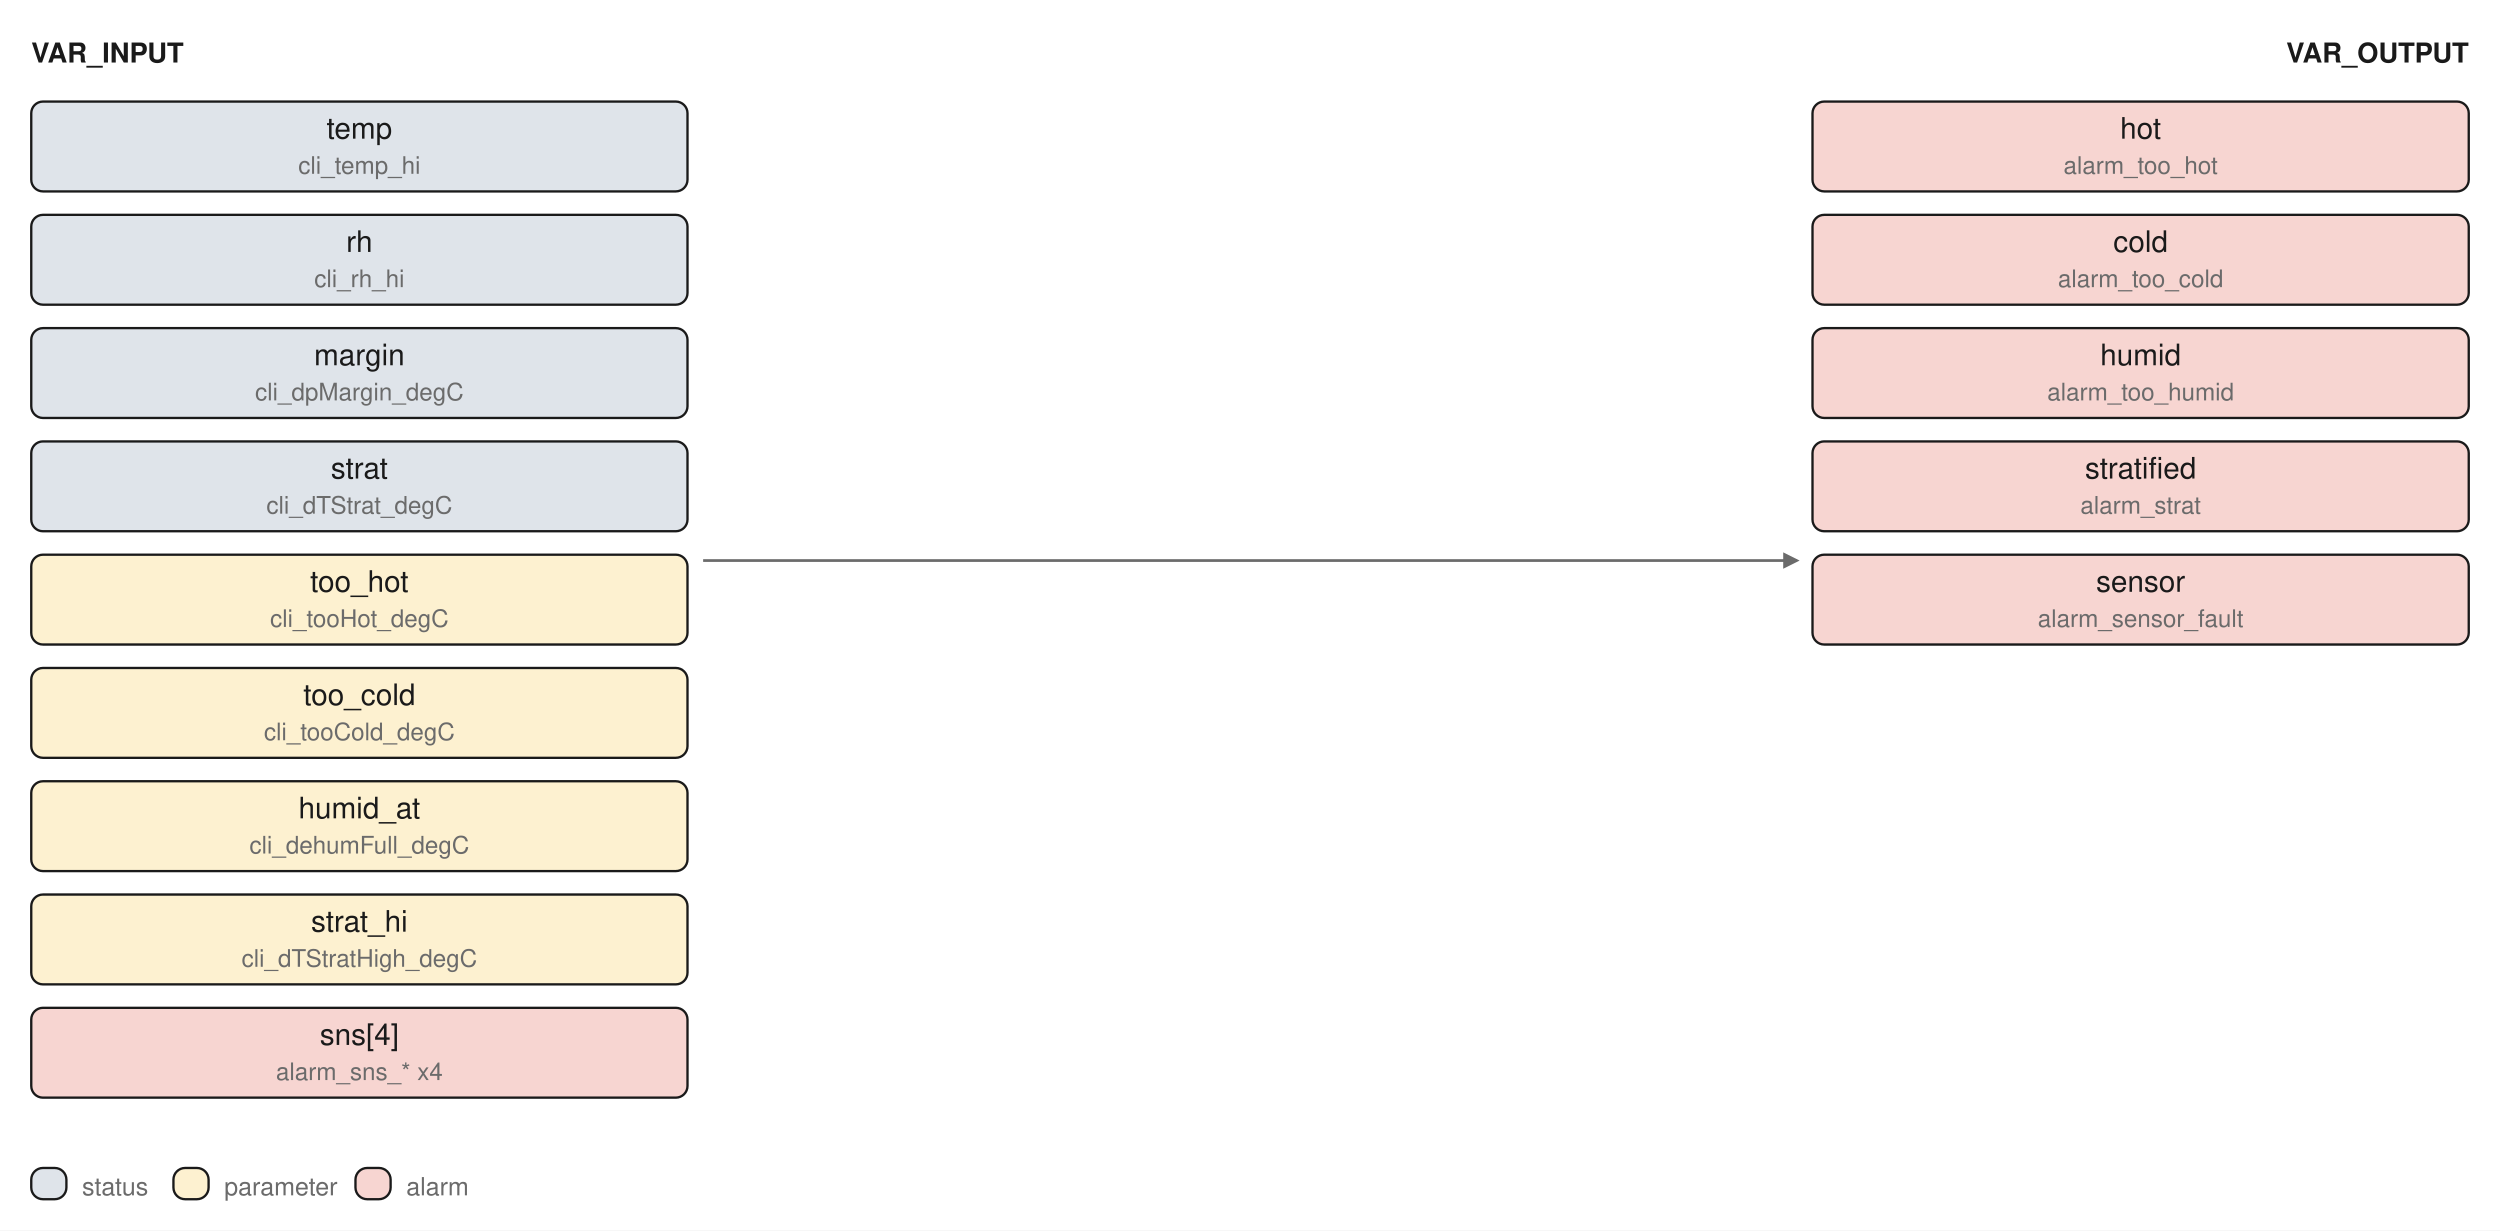
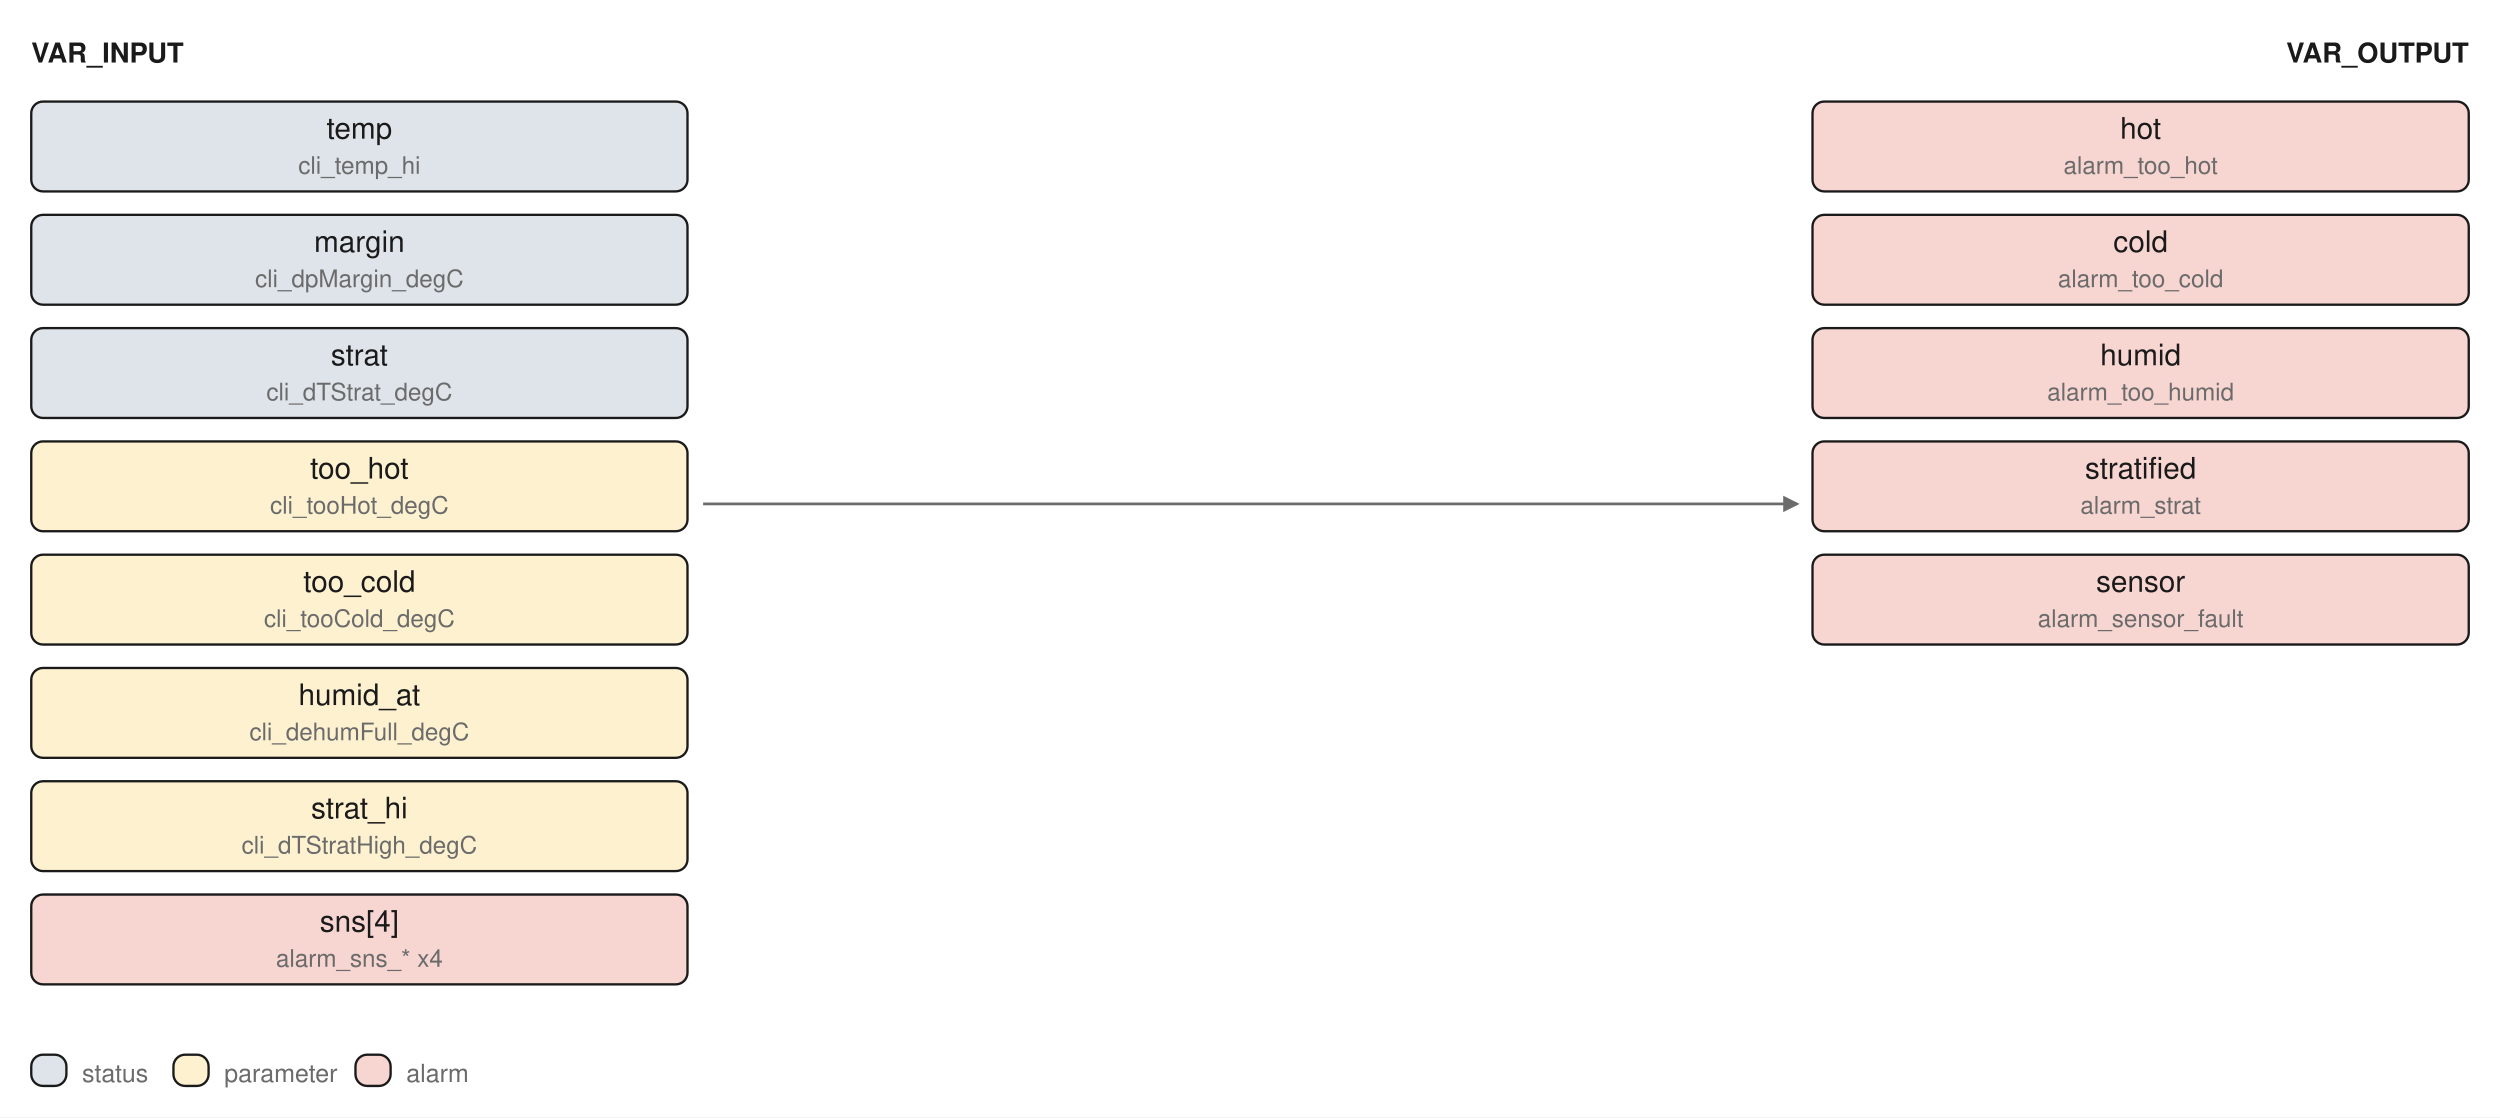
- <svg xmlns="http://www.w3.org/2000/svg" width="640" height="315" viewBox="0 0 640 315" style="max-width:100%;height:auto" content="&lt;mxfile host=&quot;app.diagrams.net&quot; type=&quot;device&quot;&gt;&lt;diagram id=&quot;climate_watch&quot; name=&quot;climate_watch&quot;&gt;&lt;mxGraphModel dx=&quot;640&quot; dy=&quot;315&quot; grid=&quot;0&quot; gridSize=&quot;10&quot; guides=&quot;1&quot; tooltips=&quot;1&quot; connect=&quot;1&quot; arrows=&quot;1&quot; fold=&quot;1&quot; page=&quot;1&quot; pageScale=&quot;1&quot; pageWidth=&quot;640&quot; pageHeight=&quot;315&quot; math=&quot;0&quot; shadow=&quot;0&quot;&gt;&lt;root&gt;&lt;mxCell id=&quot;0&quot;/&gt;&lt;mxCell id=&quot;1&quot; parent=&quot;0&quot;/&gt;&lt;mxCell id=&quot;n2&quot; value=&quot;VAR_INPUT&quot; style=&quot;text;html=1;fontSize=7;fontColor=#1a1a1a;align=left;fontStyle=1&quot; vertex=&quot;1&quot; parent=&quot;1&quot;&gt;&lt;mxGeometry x=&quot;8&quot; y=&quot;9&quot; width=&quot;45&quot; height=&quot;11&quot; as=&quot;geometry&quot;/&gt;&lt;/mxCell&gt;&lt;mxCell id=&quot;n3&quot; value=&quot;VAR_OUTPUT&quot; style=&quot;text;html=1;fontSize=7;fontColor=#1a1a1a;align=left;fontStyle=1&quot; vertex=&quot;1&quot; parent=&quot;1&quot;&gt;&lt;mxGeometry x=&quot;632&quot; y=&quot;9&quot; width=&quot;50&quot; height=&quot;11&quot; as=&quot;geometry&quot;/&gt;&lt;/mxCell&gt;&lt;mxCell id=&quot;n4&quot; value=&quot;temp&quot; style=&quot;rounded=1;fillColor=#dfe4ea;strokeColor=#1a1a1a;whiteSpace=wrap;html=1;fontSize=8&quot; vertex=&quot;1&quot; parent=&quot;1&quot;&gt;&lt;mxGeometry x=&quot;8&quot; y=&quot;26&quot; width=&quot;168&quot; height=&quot;23&quot; as=&quot;geometry&quot;/&gt;&lt;/mxCell&gt;&lt;mxCell id=&quot;n5&quot; value=&quot;rh&quot; style=&quot;rounded=1;fillColor=#dfe4ea;strokeColor=#1a1a1a;whiteSpace=wrap;html=1;fontSize=8&quot; vertex=&quot;1&quot; parent=&quot;1&quot;&gt;&lt;mxGeometry x=&quot;8&quot; y=&quot;55&quot; width=&quot;168&quot; height=&quot;23&quot; as=&quot;geometry&quot;/&gt;&lt;/mxCell&gt;&lt;mxCell id=&quot;n6&quot; value=&quot;margin&quot; style=&quot;rounded=1;fillColor=#dfe4ea;strokeColor=#1a1a1a;whiteSpace=wrap;html=1;fontSize=8&quot; vertex=&quot;1&quot; parent=&quot;1&quot;&gt;&lt;mxGeometry x=&quot;8&quot; y=&quot;84&quot; width=&quot;168&quot; height=&quot;23&quot; as=&quot;geometry&quot;/&gt;&lt;/mxCell&gt;&lt;mxCell id=&quot;n7&quot; value=&quot;strat&quot; style=&quot;rounded=1;fillColor=#dfe4ea;strokeColor=#1a1a1a;whiteSpace=wrap;html=1;fontSize=8&quot; vertex=&quot;1&quot; parent=&quot;1&quot;&gt;&lt;mxGeometry x=&quot;8&quot; y=&quot;113&quot; width=&quot;168&quot; height=&quot;23&quot; as=&quot;geometry&quot;/&gt;&lt;/mxCell&gt;&lt;mxCell id=&quot;n8&quot; value=&quot;too_hot&quot; style=&quot;rounded=1;fillColor=#fdf1d0;strokeColor=#1a1a1a;whiteSpace=wrap;html=1;fontSize=8&quot; vertex=&quot;1&quot; parent=&quot;1&quot;&gt;&lt;mxGeometry x=&quot;8&quot; y=&quot;142&quot; width=&quot;168&quot; height=&quot;23&quot; as=&quot;geometry&quot;/&gt;&lt;/mxCell&gt;&lt;mxCell id=&quot;n9&quot; value=&quot;too_cold&quot; style=&quot;rounded=1;fillColor=#fdf1d0;strokeColor=#1a1a1a;whiteSpace=wrap;html=1;fontSize=8&quot; vertex=&quot;1&quot; parent=&quot;1&quot;&gt;&lt;mxGeometry x=&quot;8&quot; y=&quot;171&quot; width=&quot;168&quot; height=&quot;23&quot; as=&quot;geometry&quot;/&gt;&lt;/mxCell&gt;&lt;mxCell id=&quot;n10&quot; value=&quot;humid_at&quot; style=&quot;rounded=1;fillColor=#fdf1d0;strokeColor=#1a1a1a;whiteSpace=wrap;html=1;fontSize=8&quot; vertex=&quot;1&quot; parent=&quot;1&quot;&gt;&lt;mxGeometry x=&quot;8&quot; y=&quot;200&quot; width=&quot;168&quot; height=&quot;23&quot; as=&quot;geometry&quot;/&gt;&lt;/mxCell&gt;&lt;mxCell id=&quot;n11&quot; value=&quot;strat_hi&quot; style=&quot;rounded=1;fillColor=#fdf1d0;strokeColor=#1a1a1a;whiteSpace=wrap;html=1;fontSize=8&quot; vertex=&quot;1&quot; parent=&quot;1&quot;&gt;&lt;mxGeometry x=&quot;8&quot; y=&quot;229&quot; width=&quot;168&quot; height=&quot;23&quot; as=&quot;geometry&quot;/&gt;&lt;/mxCell&gt;&lt;mxCell id=&quot;n12&quot; value=&quot;sns[4]&quot; style=&quot;rounded=1;fillColor=#f7d5d1;strokeColor=#1a1a1a;whiteSpace=wrap;html=1;fontSize=8&quot; vertex=&quot;1&quot; parent=&quot;1&quot;&gt;&lt;mxGeometry x=&quot;8&quot; y=&quot;258&quot; width=&quot;168&quot; height=&quot;23&quot; as=&quot;geometry&quot;/&gt;&lt;/mxCell&gt;&lt;mxCell id=&quot;n13&quot; value=&quot;hot&quot; style=&quot;rounded=1;fillColor=#f7d5d1;strokeColor=#1a1a1a;whiteSpace=wrap;html=1;fontSize=8&quot; vertex=&quot;1&quot; parent=&quot;1&quot;&gt;&lt;mxGeometry x=&quot;464&quot; y=&quot;26&quot; width=&quot;168&quot; height=&quot;23&quot; as=&quot;geometry&quot;/&gt;&lt;/mxCell&gt;&lt;mxCell id=&quot;n14&quot; value=&quot;cold&quot; style=&quot;rounded=1;fillColor=#f7d5d1;strokeColor=#1a1a1a;whiteSpace=wrap;html=1;fontSize=8&quot; vertex=&quot;1&quot; parent=&quot;1&quot;&gt;&lt;mxGeometry x=&quot;464&quot; y=&quot;55&quot; width=&quot;168&quot; height=&quot;23&quot; as=&quot;geometry&quot;/&gt;&lt;/mxCell&gt;&lt;mxCell id=&quot;n15&quot; value=&quot;humid&quot; style=&quot;rounded=1;fillColor=#f7d5d1;strokeColor=#1a1a1a;whiteSpace=wrap;html=1;fontSize=8&quot; vertex=&quot;1&quot; parent=&quot;1&quot;&gt;&lt;mxGeometry x=&quot;464&quot; y=&quot;84&quot; width=&quot;168&quot; height=&quot;23&quot; as=&quot;geometry&quot;/&gt;&lt;/mxCell&gt;&lt;mxCell id=&quot;n16&quot; value=&quot;stratified&quot; style=&quot;rounded=1;fillColor=#f7d5d1;strokeColor=#1a1a1a;whiteSpace=wrap;html=1;fontSize=8&quot; vertex=&quot;1&quot; parent=&quot;1&quot;&gt;&lt;mxGeometry x=&quot;464&quot; y=&quot;113&quot; width=&quot;168&quot; height=&quot;23&quot; as=&quot;geometry&quot;/&gt;&lt;/mxCell&gt;&lt;mxCell id=&quot;n17&quot; value=&quot;sensor&quot; style=&quot;rounded=1;fillColor=#f7d5d1;strokeColor=#1a1a1a;whiteSpace=wrap;html=1;fontSize=8&quot; vertex=&quot;1&quot; parent=&quot;1&quot;&gt;&lt;mxGeometry x=&quot;464&quot; y=&quot;142&quot; width=&quot;168&quot; height=&quot;23&quot; as=&quot;geometry&quot;/&gt;&lt;/mxCell&gt;&lt;mxCell id=&quot;e18&quot; value=&quot;&quot; style=&quot;edgeStyle=none;html=1;strokeColor=#6b6b6b;endArrow=block&quot; edge=&quot;1&quot; parent=&quot;1&quot;&gt;&lt;mxGeometry relative=&quot;1&quot; as=&quot;geometry&quot;&gt;&lt;mxPoint x=&quot;180&quot; y=&quot;143.5&quot; as=&quot;sourcePoint&quot;/&gt;&lt;mxPoint x=&quot;460&quot; y=&quot;143.5&quot; as=&quot;targetPoint&quot;/&gt;&lt;/mxGeometry&gt;&lt;/mxCell&gt;&lt;mxCell id=&quot;n19&quot; value=&quot;&quot; style=&quot;rounded=1;fillColor=#dfe4ea;strokeColor=#1a1a1a;whiteSpace=wrap;html=1;fontSize=8&quot; vertex=&quot;1&quot; parent=&quot;1&quot;&gt;&lt;mxGeometry x=&quot;8&quot; y=&quot;299&quot; width=&quot;9&quot; height=&quot;8&quot; as=&quot;geometry&quot;/&gt;&lt;/mxCell&gt;&lt;mxCell id=&quot;n20&quot; value=&quot;status&quot; style=&quot;text;html=1;fontSize=6;fontColor=#6b6b6b;align=left&quot; vertex=&quot;1&quot; parent=&quot;1&quot;&gt;&lt;mxGeometry x=&quot;21&quot; y=&quot;299.6&quot; width=&quot;40&quot; height=&quot;10.4&quot; as=&quot;geometry&quot;/&gt;&lt;/mxCell&gt;&lt;mxCell id=&quot;n21&quot; value=&quot;&quot; style=&quot;rounded=1;fillColor=#fdf1d0;strokeColor=#1a1a1a;whiteSpace=wrap;html=1;fontSize=8&quot; vertex=&quot;1&quot; parent=&quot;1&quot;&gt;&lt;mxGeometry x=&quot;44.4&quot; y=&quot;299&quot; width=&quot;9&quot; height=&quot;8&quot; as=&quot;geometry&quot;/&gt;&lt;/mxCell&gt;&lt;mxCell id=&quot;n22&quot; value=&quot;parameter&quot; style=&quot;text;html=1;fontSize=6;fontColor=#6b6b6b;align=left&quot; vertex=&quot;1&quot; parent=&quot;1&quot;&gt;&lt;mxGeometry x=&quot;57.4&quot; y=&quot;299.6&quot; width=&quot;45&quot; height=&quot;10.4&quot; as=&quot;geometry&quot;/&gt;&lt;/mxCell&gt;&lt;mxCell id=&quot;n23&quot; value=&quot;&quot; style=&quot;rounded=1;fillColor=#f7d5d1;strokeColor=#1a1a1a;whiteSpace=wrap;html=1;fontSize=8&quot; vertex=&quot;1&quot; parent=&quot;1&quot;&gt;&lt;mxGeometry x=&quot;91.0&quot; y=&quot;299&quot; width=&quot;9&quot; height=&quot;8&quot; as=&quot;geometry&quot;/&gt;&lt;/mxCell&gt;&lt;mxCell id=&quot;n24&quot; value=&quot;alarm&quot; style=&quot;text;html=1;fontSize=6;fontColor=#6b6b6b;align=left&quot; vertex=&quot;1&quot; parent=&quot;1&quot;&gt;&lt;mxGeometry x=&quot;104.0&quot; y=&quot;299.6&quot; width=&quot;40&quot; height=&quot;10.4&quot; as=&quot;geometry&quot;/&gt;&lt;/mxCell&gt;&lt;/root&gt;&lt;/mxGraphModel&gt;&lt;/diagram&gt;&lt;/mxfile&gt;">
+ <svg xmlns="http://www.w3.org/2000/svg" width="640" height="286" viewBox="0 0 640 286" style="max-width:100%;height:auto" content="&lt;mxfile host=&quot;app.diagrams.net&quot; type=&quot;device&quot;&gt;&lt;diagram id=&quot;climate_watch&quot; name=&quot;climate_watch&quot;&gt;&lt;mxGraphModel dx=&quot;640&quot; dy=&quot;286&quot; grid=&quot;0&quot; gridSize=&quot;10&quot; guides=&quot;1&quot; tooltips=&quot;1&quot; connect=&quot;1&quot; arrows=&quot;1&quot; fold=&quot;1&quot; page=&quot;1&quot; pageScale=&quot;1&quot; pageWidth=&quot;640&quot; pageHeight=&quot;286&quot; math=&quot;0&quot; shadow=&quot;0&quot;&gt;&lt;root&gt;&lt;mxCell id=&quot;0&quot;/&gt;&lt;mxCell id=&quot;1&quot; parent=&quot;0&quot;/&gt;&lt;mxCell id=&quot;n2&quot; value=&quot;VAR_INPUT&quot; style=&quot;text;html=1;fontSize=7;fontColor=#1a1a1a;align=left;fontStyle=1&quot; vertex=&quot;1&quot; parent=&quot;1&quot;&gt;&lt;mxGeometry x=&quot;8&quot; y=&quot;9&quot; width=&quot;45&quot; height=&quot;11&quot; as=&quot;geometry&quot;/&gt;&lt;/mxCell&gt;&lt;mxCell id=&quot;n3&quot; value=&quot;VAR_OUTPUT&quot; style=&quot;text;html=1;fontSize=7;fontColor=#1a1a1a;align=left;fontStyle=1&quot; vertex=&quot;1&quot; parent=&quot;1&quot;&gt;&lt;mxGeometry x=&quot;632&quot; y=&quot;9&quot; width=&quot;50&quot; height=&quot;11&quot; as=&quot;geometry&quot;/&gt;&lt;/mxCell&gt;&lt;mxCell id=&quot;n4&quot; value=&quot;temp&quot; style=&quot;rounded=1;fillColor=#dfe4ea;strokeColor=#1a1a1a;whiteSpace=wrap;html=1;fontSize=8&quot; vertex=&quot;1&quot; parent=&quot;1&quot;&gt;&lt;mxGeometry x=&quot;8&quot; y=&quot;26&quot; width=&quot;168&quot; height=&quot;23&quot; as=&quot;geometry&quot;/&gt;&lt;/mxCell&gt;&lt;mxCell id=&quot;n5&quot; value=&quot;margin&quot; style=&quot;rounded=1;fillColor=#dfe4ea;strokeColor=#1a1a1a;whiteSpace=wrap;html=1;fontSize=8&quot; vertex=&quot;1&quot; parent=&quot;1&quot;&gt;&lt;mxGeometry x=&quot;8&quot; y=&quot;55&quot; width=&quot;168&quot; height=&quot;23&quot; as=&quot;geometry&quot;/&gt;&lt;/mxCell&gt;&lt;mxCell id=&quot;n6&quot; value=&quot;strat&quot; style=&quot;rounded=1;fillColor=#dfe4ea;strokeColor=#1a1a1a;whiteSpace=wrap;html=1;fontSize=8&quot; vertex=&quot;1&quot; parent=&quot;1&quot;&gt;&lt;mxGeometry x=&quot;8&quot; y=&quot;84&quot; width=&quot;168&quot; height=&quot;23&quot; as=&quot;geometry&quot;/&gt;&lt;/mxCell&gt;&lt;mxCell id=&quot;n7&quot; value=&quot;too_hot&quot; style=&quot;rounded=1;fillColor=#fdf1d0;strokeColor=#1a1a1a;whiteSpace=wrap;html=1;fontSize=8&quot; vertex=&quot;1&quot; parent=&quot;1&quot;&gt;&lt;mxGeometry x=&quot;8&quot; y=&quot;113&quot; width=&quot;168&quot; height=&quot;23&quot; as=&quot;geometry&quot;/&gt;&lt;/mxCell&gt;&lt;mxCell id=&quot;n8&quot; value=&quot;too_cold&quot; style=&quot;rounded=1;fillColor=#fdf1d0;strokeColor=#1a1a1a;whiteSpace=wrap;html=1;fontSize=8&quot; vertex=&quot;1&quot; parent=&quot;1&quot;&gt;&lt;mxGeometry x=&quot;8&quot; y=&quot;142&quot; width=&quot;168&quot; height=&quot;23&quot; as=&quot;geometry&quot;/&gt;&lt;/mxCell&gt;&lt;mxCell id=&quot;n9&quot; value=&quot;humid_at&quot; style=&quot;rounded=1;fillColor=#fdf1d0;strokeColor=#1a1a1a;whiteSpace=wrap;html=1;fontSize=8&quot; vertex=&quot;1&quot; parent=&quot;1&quot;&gt;&lt;mxGeometry x=&quot;8&quot; y=&quot;171&quot; width=&quot;168&quot; height=&quot;23&quot; as=&quot;geometry&quot;/&gt;&lt;/mxCell&gt;&lt;mxCell id=&quot;n10&quot; value=&quot;strat_hi&quot; style=&quot;rounded=1;fillColor=#fdf1d0;strokeColor=#1a1a1a;whiteSpace=wrap;html=1;fontSize=8&quot; vertex=&quot;1&quot; parent=&quot;1&quot;&gt;&lt;mxGeometry x=&quot;8&quot; y=&quot;200&quot; width=&quot;168&quot; height=&quot;23&quot; as=&quot;geometry&quot;/&gt;&lt;/mxCell&gt;&lt;mxCell id=&quot;n11&quot; value=&quot;sns[4]&quot; style=&quot;rounded=1;fillColor=#f7d5d1;strokeColor=#1a1a1a;whiteSpace=wrap;html=1;fontSize=8&quot; vertex=&quot;1&quot; parent=&quot;1&quot;&gt;&lt;mxGeometry x=&quot;8&quot; y=&quot;229&quot; width=&quot;168&quot; height=&quot;23&quot; as=&quot;geometry&quot;/&gt;&lt;/mxCell&gt;&lt;mxCell id=&quot;n12&quot; value=&quot;hot&quot; style=&quot;rounded=1;fillColor=#f7d5d1;strokeColor=#1a1a1a;whiteSpace=wrap;html=1;fontSize=8&quot; vertex=&quot;1&quot; parent=&quot;1&quot;&gt;&lt;mxGeometry x=&quot;464&quot; y=&quot;26&quot; width=&quot;168&quot; height=&quot;23&quot; as=&quot;geometry&quot;/&gt;&lt;/mxCell&gt;&lt;mxCell id=&quot;n13&quot; value=&quot;cold&quot; style=&quot;rounded=1;fillColor=#f7d5d1;strokeColor=#1a1a1a;whiteSpace=wrap;html=1;fontSize=8&quot; vertex=&quot;1&quot; parent=&quot;1&quot;&gt;&lt;mxGeometry x=&quot;464&quot; y=&quot;55&quot; width=&quot;168&quot; height=&quot;23&quot; as=&quot;geometry&quot;/&gt;&lt;/mxCell&gt;&lt;mxCell id=&quot;n14&quot; value=&quot;humid&quot; style=&quot;rounded=1;fillColor=#f7d5d1;strokeColor=#1a1a1a;whiteSpace=wrap;html=1;fontSize=8&quot; vertex=&quot;1&quot; parent=&quot;1&quot;&gt;&lt;mxGeometry x=&quot;464&quot; y=&quot;84&quot; width=&quot;168&quot; height=&quot;23&quot; as=&quot;geometry&quot;/&gt;&lt;/mxCell&gt;&lt;mxCell id=&quot;n15&quot; value=&quot;stratified&quot; style=&quot;rounded=1;fillColor=#f7d5d1;strokeColor=#1a1a1a;whiteSpace=wrap;html=1;fontSize=8&quot; vertex=&quot;1&quot; parent=&quot;1&quot;&gt;&lt;mxGeometry x=&quot;464&quot; y=&quot;113&quot; width=&quot;168&quot; height=&quot;23&quot; as=&quot;geometry&quot;/&gt;&lt;/mxCell&gt;&lt;mxCell id=&quot;n16&quot; value=&quot;sensor&quot; style=&quot;rounded=1;fillColor=#f7d5d1;strokeColor=#1a1a1a;whiteSpace=wrap;html=1;fontSize=8&quot; vertex=&quot;1&quot; parent=&quot;1&quot;&gt;&lt;mxGeometry x=&quot;464&quot; y=&quot;142&quot; width=&quot;168&quot; height=&quot;23&quot; as=&quot;geometry&quot;/&gt;&lt;/mxCell&gt;&lt;mxCell id=&quot;e17&quot; value=&quot;&quot; style=&quot;edgeStyle=none;html=1;strokeColor=#6b6b6b;endArrow=block&quot; edge=&quot;1&quot; parent=&quot;1&quot;&gt;&lt;mxGeometry relative=&quot;1&quot; as=&quot;geometry&quot;&gt;&lt;mxPoint x=&quot;180&quot; y=&quot;129.0&quot; as=&quot;sourcePoint&quot;/&gt;&lt;mxPoint x=&quot;460&quot; y=&quot;129.0&quot; as=&quot;targetPoint&quot;/&gt;&lt;/mxGeometry&gt;&lt;/mxCell&gt;&lt;mxCell id=&quot;n18&quot; value=&quot;&quot; style=&quot;rounded=1;fillColor=#dfe4ea;strokeColor=#1a1a1a;whiteSpace=wrap;html=1;fontSize=8&quot; vertex=&quot;1&quot; parent=&quot;1&quot;&gt;&lt;mxGeometry x=&quot;8&quot; y=&quot;270&quot; width=&quot;9&quot; height=&quot;8&quot; as=&quot;geometry&quot;/&gt;&lt;/mxCell&gt;&lt;mxCell id=&quot;n19&quot; value=&quot;status&quot; style=&quot;text;html=1;fontSize=6;fontColor=#6b6b6b;align=left&quot; vertex=&quot;1&quot; parent=&quot;1&quot;&gt;&lt;mxGeometry x=&quot;21&quot; y=&quot;270.6&quot; width=&quot;40&quot; height=&quot;10.4&quot; as=&quot;geometry&quot;/&gt;&lt;/mxCell&gt;&lt;mxCell id=&quot;n20&quot; value=&quot;&quot; style=&quot;rounded=1;fillColor=#fdf1d0;strokeColor=#1a1a1a;whiteSpace=wrap;html=1;fontSize=8&quot; vertex=&quot;1&quot; parent=&quot;1&quot;&gt;&lt;mxGeometry x=&quot;44.4&quot; y=&quot;270&quot; width=&quot;9&quot; height=&quot;8&quot; as=&quot;geometry&quot;/&gt;&lt;/mxCell&gt;&lt;mxCell id=&quot;n21&quot; value=&quot;parameter&quot; style=&quot;text;html=1;fontSize=6;fontColor=#6b6b6b;align=left&quot; vertex=&quot;1&quot; parent=&quot;1&quot;&gt;&lt;mxGeometry x=&quot;57.4&quot; y=&quot;270.6&quot; width=&quot;45&quot; height=&quot;10.4&quot; as=&quot;geometry&quot;/&gt;&lt;/mxCell&gt;&lt;mxCell id=&quot;n22&quot; value=&quot;&quot; style=&quot;rounded=1;fillColor=#f7d5d1;strokeColor=#1a1a1a;whiteSpace=wrap;html=1;fontSize=8&quot; vertex=&quot;1&quot; parent=&quot;1&quot;&gt;&lt;mxGeometry x=&quot;91.0&quot; y=&quot;270&quot; width=&quot;9&quot; height=&quot;8&quot; as=&quot;geometry&quot;/&gt;&lt;/mxCell&gt;&lt;mxCell id=&quot;n23&quot; value=&quot;alarm&quot; style=&quot;text;html=1;fontSize=6;fontColor=#6b6b6b;align=left&quot; vertex=&quot;1&quot; parent=&quot;1&quot;&gt;&lt;mxGeometry x=&quot;104.0&quot; y=&quot;270.6&quot; width=&quot;40&quot; height=&quot;10.4&quot; as=&quot;geometry&quot;/&gt;&lt;/mxCell&gt;&lt;/root&gt;&lt;/mxGraphModel&gt;&lt;/diagram&gt;&lt;/mxfile&gt;">
  <defs>
    <marker id="a" markerWidth="6" markerHeight="6" refX="5" refY="3" orient="auto">
      <path d="M0,0 L6,3 L0,6 z" fill="#6b6b6b" />
    </marker>
  </defs>
-   <rect width="640" height="315" fill="#ffffff" />
+   <rect width="640" height="286" fill="#ffffff" />
  <text x="8" y="16" font-family="Helvetica,Arial,sans-serif" font-size="7" fill="#1a1a1a" text-anchor="start" font-weight="bold">VAR_INPUT</text>
  <text x="632" y="16" font-family="Helvetica,Arial,sans-serif" font-size="7" fill="#1a1a1a" text-anchor="end" font-weight="bold">VAR_OUTPUT</text>
  <rect x="8" y="26" width="168" height="23" rx="3" fill="#dfe4ea" stroke="#1a1a1a" stroke-width="0.6" />
  <text x="92.0" y="35.5" font-family="Helvetica,Arial,sans-serif" font-size="7.6" fill="#1a1a1a" text-anchor="middle">temp</text>
  <text x="92.0" y="44.5" font-family="Helvetica,Arial,sans-serif" font-size="6.2" fill="#6b6b6b" text-anchor="middle">cli_temp_hi</text>
  <rect x="8" y="55" width="168" height="23" rx="3" fill="#dfe4ea" stroke="#1a1a1a" stroke-width="0.6" />
-   <text x="92.0" y="64.5" font-family="Helvetica,Arial,sans-serif" font-size="7.6" fill="#1a1a1a" text-anchor="middle">rh</text>
-   <text x="92.0" y="73.5" font-family="Helvetica,Arial,sans-serif" font-size="6.2" fill="#6b6b6b" text-anchor="middle">cli_rh_hi</text>
+   <text x="92.0" y="64.5" font-family="Helvetica,Arial,sans-serif" font-size="7.6" fill="#1a1a1a" text-anchor="middle">margin</text>
+   <text x="92.0" y="73.5" font-family="Helvetica,Arial,sans-serif" font-size="6.2" fill="#6b6b6b" text-anchor="middle">cli_dpMargin_degC</text>
  <rect x="8" y="84" width="168" height="23" rx="3" fill="#dfe4ea" stroke="#1a1a1a" stroke-width="0.6" />
-   <text x="92.0" y="93.5" font-family="Helvetica,Arial,sans-serif" font-size="7.6" fill="#1a1a1a" text-anchor="middle">margin</text>
-   <text x="92.0" y="102.5" font-family="Helvetica,Arial,sans-serif" font-size="6.2" fill="#6b6b6b" text-anchor="middle">cli_dpMargin_degC</text>
-   <rect x="8" y="113" width="168" height="23" rx="3" fill="#dfe4ea" stroke="#1a1a1a" stroke-width="0.6" />
-   <text x="92.0" y="122.5" font-family="Helvetica,Arial,sans-serif" font-size="7.6" fill="#1a1a1a" text-anchor="middle">strat</text>
-   <text x="92.0" y="131.5" font-family="Helvetica,Arial,sans-serif" font-size="6.2" fill="#6b6b6b" text-anchor="middle">cli_dTStrat_degC</text>
+   <text x="92.0" y="93.5" font-family="Helvetica,Arial,sans-serif" font-size="7.6" fill="#1a1a1a" text-anchor="middle">strat</text>
+   <text x="92.0" y="102.5" font-family="Helvetica,Arial,sans-serif" font-size="6.2" fill="#6b6b6b" text-anchor="middle">cli_dTStrat_degC</text>
+   <rect x="8" y="113" width="168" height="23" rx="3" fill="#fdf1d0" stroke="#1a1a1a" stroke-width="0.6" />
+   <text x="92.0" y="122.5" font-family="Helvetica,Arial,sans-serif" font-size="7.6" fill="#1a1a1a" text-anchor="middle">too_hot</text>
+   <text x="92.0" y="131.5" font-family="Helvetica,Arial,sans-serif" font-size="6.2" fill="#6b6b6b" text-anchor="middle">cli_tooHot_degC</text>
  <rect x="8" y="142" width="168" height="23" rx="3" fill="#fdf1d0" stroke="#1a1a1a" stroke-width="0.6" />
-   <text x="92.0" y="151.5" font-family="Helvetica,Arial,sans-serif" font-size="7.6" fill="#1a1a1a" text-anchor="middle">too_hot</text>
-   <text x="92.0" y="160.5" font-family="Helvetica,Arial,sans-serif" font-size="6.2" fill="#6b6b6b" text-anchor="middle">cli_tooHot_degC</text>
+   <text x="92.0" y="151.5" font-family="Helvetica,Arial,sans-serif" font-size="7.6" fill="#1a1a1a" text-anchor="middle">too_cold</text>
+   <text x="92.0" y="160.5" font-family="Helvetica,Arial,sans-serif" font-size="6.2" fill="#6b6b6b" text-anchor="middle">cli_tooCold_degC</text>
  <rect x="8" y="171" width="168" height="23" rx="3" fill="#fdf1d0" stroke="#1a1a1a" stroke-width="0.6" />
-   <text x="92.0" y="180.5" font-family="Helvetica,Arial,sans-serif" font-size="7.6" fill="#1a1a1a" text-anchor="middle">too_cold</text>
-   <text x="92.0" y="189.5" font-family="Helvetica,Arial,sans-serif" font-size="6.2" fill="#6b6b6b" text-anchor="middle">cli_tooCold_degC</text>
+   <text x="92.0" y="180.5" font-family="Helvetica,Arial,sans-serif" font-size="7.6" fill="#1a1a1a" text-anchor="middle">humid_at</text>
+   <text x="92.0" y="189.5" font-family="Helvetica,Arial,sans-serif" font-size="6.2" fill="#6b6b6b" text-anchor="middle">cli_dehumFull_degC</text>
  <rect x="8" y="200" width="168" height="23" rx="3" fill="#fdf1d0" stroke="#1a1a1a" stroke-width="0.6" />
-   <text x="92.0" y="209.5" font-family="Helvetica,Arial,sans-serif" font-size="7.6" fill="#1a1a1a" text-anchor="middle">humid_at</text>
-   <text x="92.0" y="218.5" font-family="Helvetica,Arial,sans-serif" font-size="6.2" fill="#6b6b6b" text-anchor="middle">cli_dehumFull_degC</text>
-   <rect x="8" y="229" width="168" height="23" rx="3" fill="#fdf1d0" stroke="#1a1a1a" stroke-width="0.6" />
-   <text x="92.0" y="238.5" font-family="Helvetica,Arial,sans-serif" font-size="7.6" fill="#1a1a1a" text-anchor="middle">strat_hi</text>
-   <text x="92.0" y="247.5" font-family="Helvetica,Arial,sans-serif" font-size="6.2" fill="#6b6b6b" text-anchor="middle">cli_dTStratHigh_degC</text>
-   <rect x="8" y="258" width="168" height="23" rx="3" fill="#f7d5d1" stroke="#1a1a1a" stroke-width="0.6" />
-   <text x="92.0" y="267.5" font-family="Helvetica,Arial,sans-serif" font-size="7.6" fill="#1a1a1a" text-anchor="middle">sns[4]</text>
-   <text x="92.0" y="276.5" font-family="Helvetica,Arial,sans-serif" font-size="6.2" fill="#6b6b6b" text-anchor="middle">alarm_sns_* x4</text>
+   <text x="92.0" y="209.5" font-family="Helvetica,Arial,sans-serif" font-size="7.6" fill="#1a1a1a" text-anchor="middle">strat_hi</text>
+   <text x="92.0" y="218.5" font-family="Helvetica,Arial,sans-serif" font-size="6.2" fill="#6b6b6b" text-anchor="middle">cli_dTStratHigh_degC</text>
+   <rect x="8" y="229" width="168" height="23" rx="3" fill="#f7d5d1" stroke="#1a1a1a" stroke-width="0.6" />
+   <text x="92.0" y="238.5" font-family="Helvetica,Arial,sans-serif" font-size="7.6" fill="#1a1a1a" text-anchor="middle">sns[4]</text>
+   <text x="92.0" y="247.5" font-family="Helvetica,Arial,sans-serif" font-size="6.2" fill="#6b6b6b" text-anchor="middle">alarm_sns_* x4</text>
  <rect x="464" y="26" width="168" height="23" rx="3" fill="#f7d5d1" stroke="#1a1a1a" stroke-width="0.6" />
  <text x="548.0" y="35.5" font-family="Helvetica,Arial,sans-serif" font-size="7.6" fill="#1a1a1a" text-anchor="middle">hot</text>
  <text x="548.0" y="44.5" font-family="Helvetica,Arial,sans-serif" font-size="6.2" fill="#6b6b6b" text-anchor="middle">alarm_too_hot</text>
  <rect x="464" y="55" width="168" height="23" rx="3" fill="#f7d5d1" stroke="#1a1a1a" stroke-width="0.6" />
  <text x="548.0" y="64.5" font-family="Helvetica,Arial,sans-serif" font-size="7.6" fill="#1a1a1a" text-anchor="middle">cold</text>
  <text x="548.0" y="73.5" font-family="Helvetica,Arial,sans-serif" font-size="6.2" fill="#6b6b6b" text-anchor="middle">alarm_too_cold</text>
  <rect x="464" y="84" width="168" height="23" rx="3" fill="#f7d5d1" stroke="#1a1a1a" stroke-width="0.6" />
  <text x="548.0" y="93.5" font-family="Helvetica,Arial,sans-serif" font-size="7.6" fill="#1a1a1a" text-anchor="middle">humid</text>
  <text x="548.0" y="102.5" font-family="Helvetica,Arial,sans-serif" font-size="6.2" fill="#6b6b6b" text-anchor="middle">alarm_too_humid</text>
  <rect x="464" y="113" width="168" height="23" rx="3" fill="#f7d5d1" stroke="#1a1a1a" stroke-width="0.6" />
  <text x="548.0" y="122.5" font-family="Helvetica,Arial,sans-serif" font-size="7.6" fill="#1a1a1a" text-anchor="middle">stratified</text>
  <text x="548.0" y="131.5" font-family="Helvetica,Arial,sans-serif" font-size="6.2" fill="#6b6b6b" text-anchor="middle">alarm_strat</text>
  <rect x="464" y="142" width="168" height="23" rx="3" fill="#f7d5d1" stroke="#1a1a1a" stroke-width="0.6" />
  <text x="548.0" y="151.5" font-family="Helvetica,Arial,sans-serif" font-size="7.6" fill="#1a1a1a" text-anchor="middle">sensor</text>
  <text x="548.0" y="160.5" font-family="Helvetica,Arial,sans-serif" font-size="6.2" fill="#6b6b6b" text-anchor="middle">alarm_sensor_fault</text>
-   <polyline points="180,143.5 460,143.5" fill="none" stroke="#6b6b6b" stroke-width="0.7" marker-end="url(#a)" />
-   <rect x="8" y="299" width="9" height="8" rx="3" fill="#dfe4ea" stroke="#1a1a1a" stroke-width="0.6" />
-   <text x="21" y="306" font-family="Helvetica,Arial,sans-serif" font-size="6.4" fill="#6b6b6b" text-anchor="start">status</text>
-   <rect x="44.4" y="299" width="9" height="8" rx="3" fill="#fdf1d0" stroke="#1a1a1a" stroke-width="0.6" />
-   <text x="57.4" y="306" font-family="Helvetica,Arial,sans-serif" font-size="6.4" fill="#6b6b6b" text-anchor="start">parameter</text>
-   <rect x="91.0" y="299" width="9" height="8" rx="3" fill="#f7d5d1" stroke="#1a1a1a" stroke-width="0.6" />
-   <text x="104.0" y="306" font-family="Helvetica,Arial,sans-serif" font-size="6.4" fill="#6b6b6b" text-anchor="start">alarm</text>
+   <polyline points="180,129.0 460,129.0" fill="none" stroke="#6b6b6b" stroke-width="0.7" marker-end="url(#a)" />
+   <rect x="8" y="270" width="9" height="8" rx="3" fill="#dfe4ea" stroke="#1a1a1a" stroke-width="0.6" />
+   <text x="21" y="277" font-family="Helvetica,Arial,sans-serif" font-size="6.4" fill="#6b6b6b" text-anchor="start">status</text>
+   <rect x="44.4" y="270" width="9" height="8" rx="3" fill="#fdf1d0" stroke="#1a1a1a" stroke-width="0.6" />
+   <text x="57.4" y="277" font-family="Helvetica,Arial,sans-serif" font-size="6.4" fill="#6b6b6b" text-anchor="start">parameter</text>
+   <rect x="91.0" y="270" width="9" height="8" rx="3" fill="#f7d5d1" stroke="#1a1a1a" stroke-width="0.6" />
+   <text x="104.0" y="277" font-family="Helvetica,Arial,sans-serif" font-size="6.4" fill="#6b6b6b" text-anchor="start">alarm</text>
</svg>
